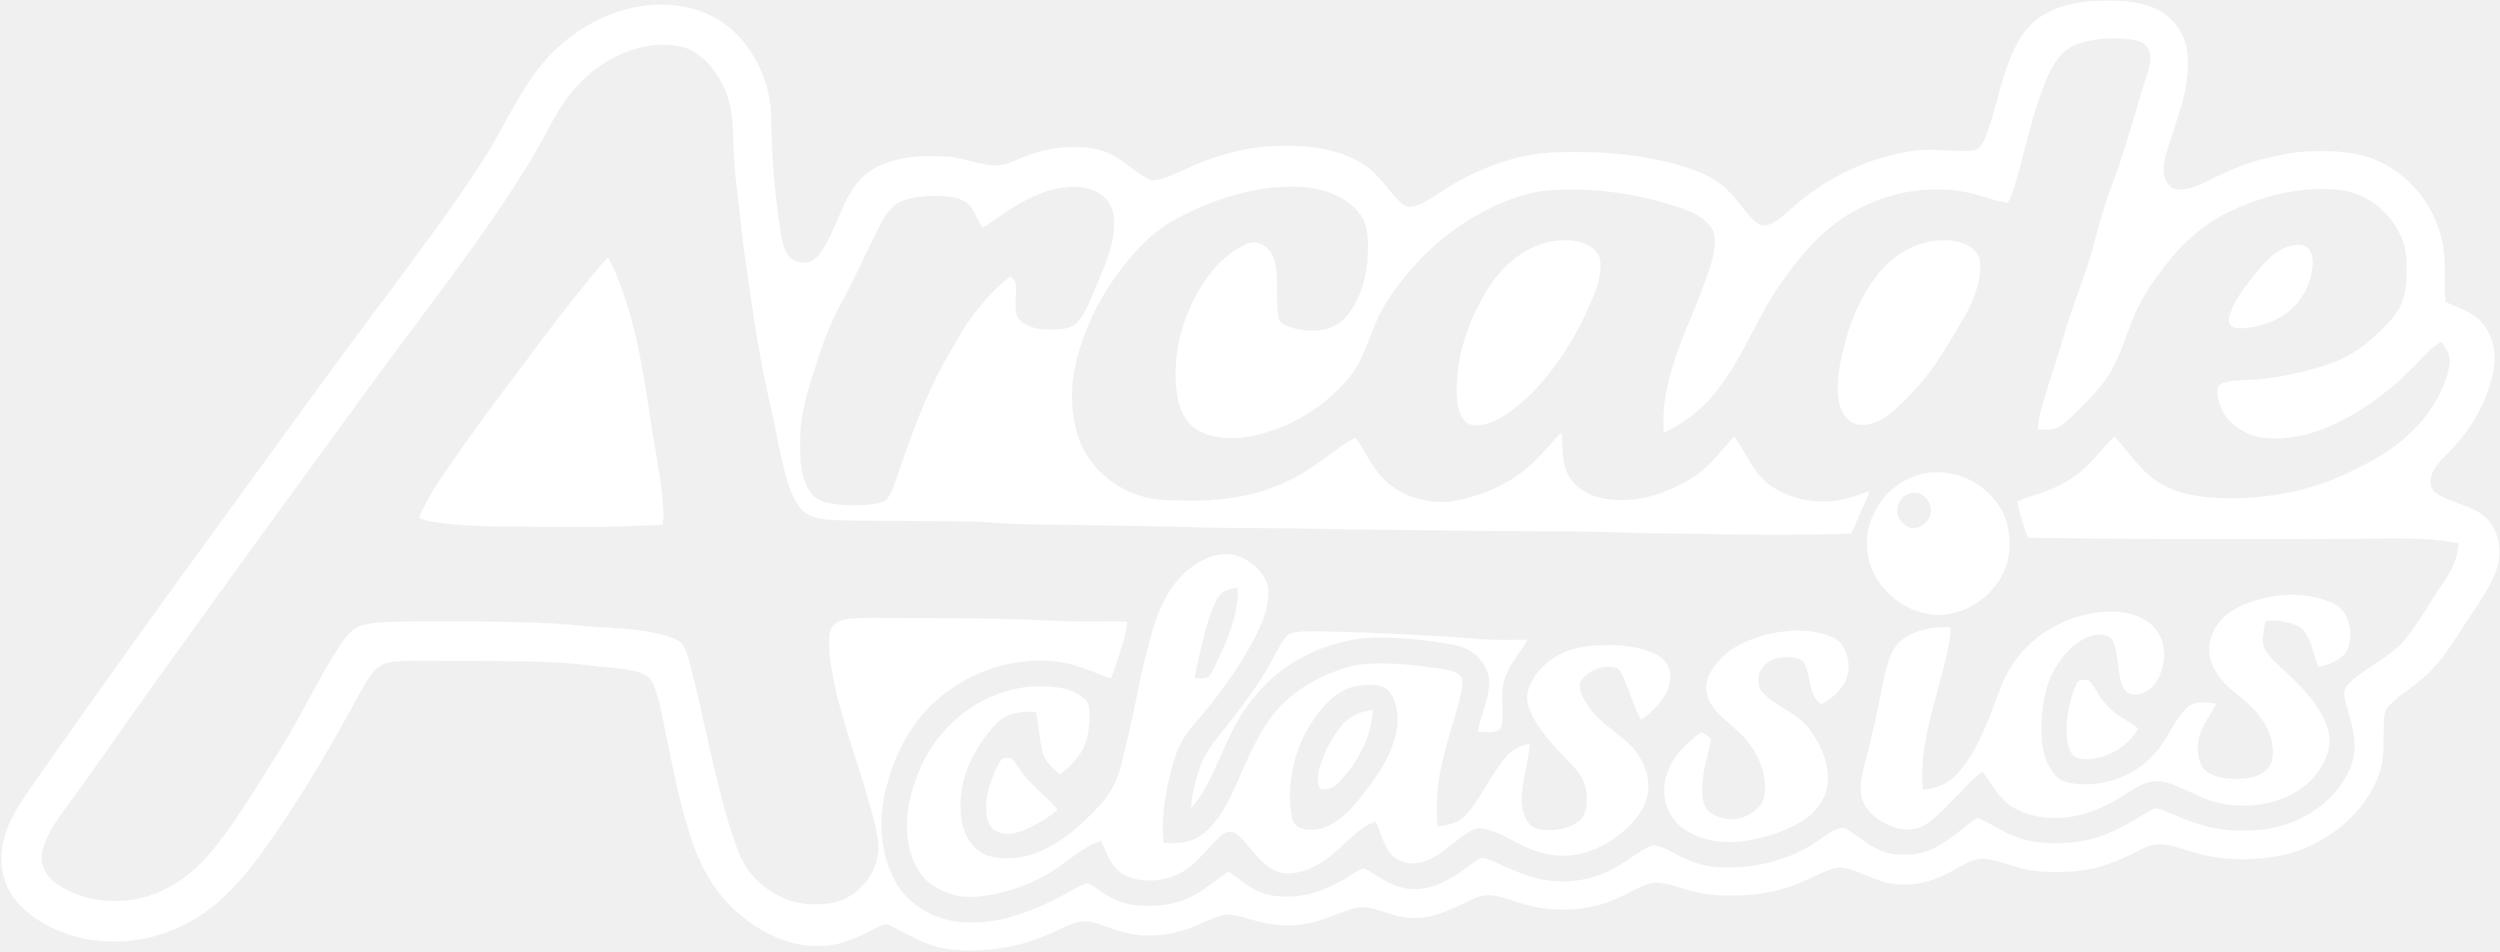
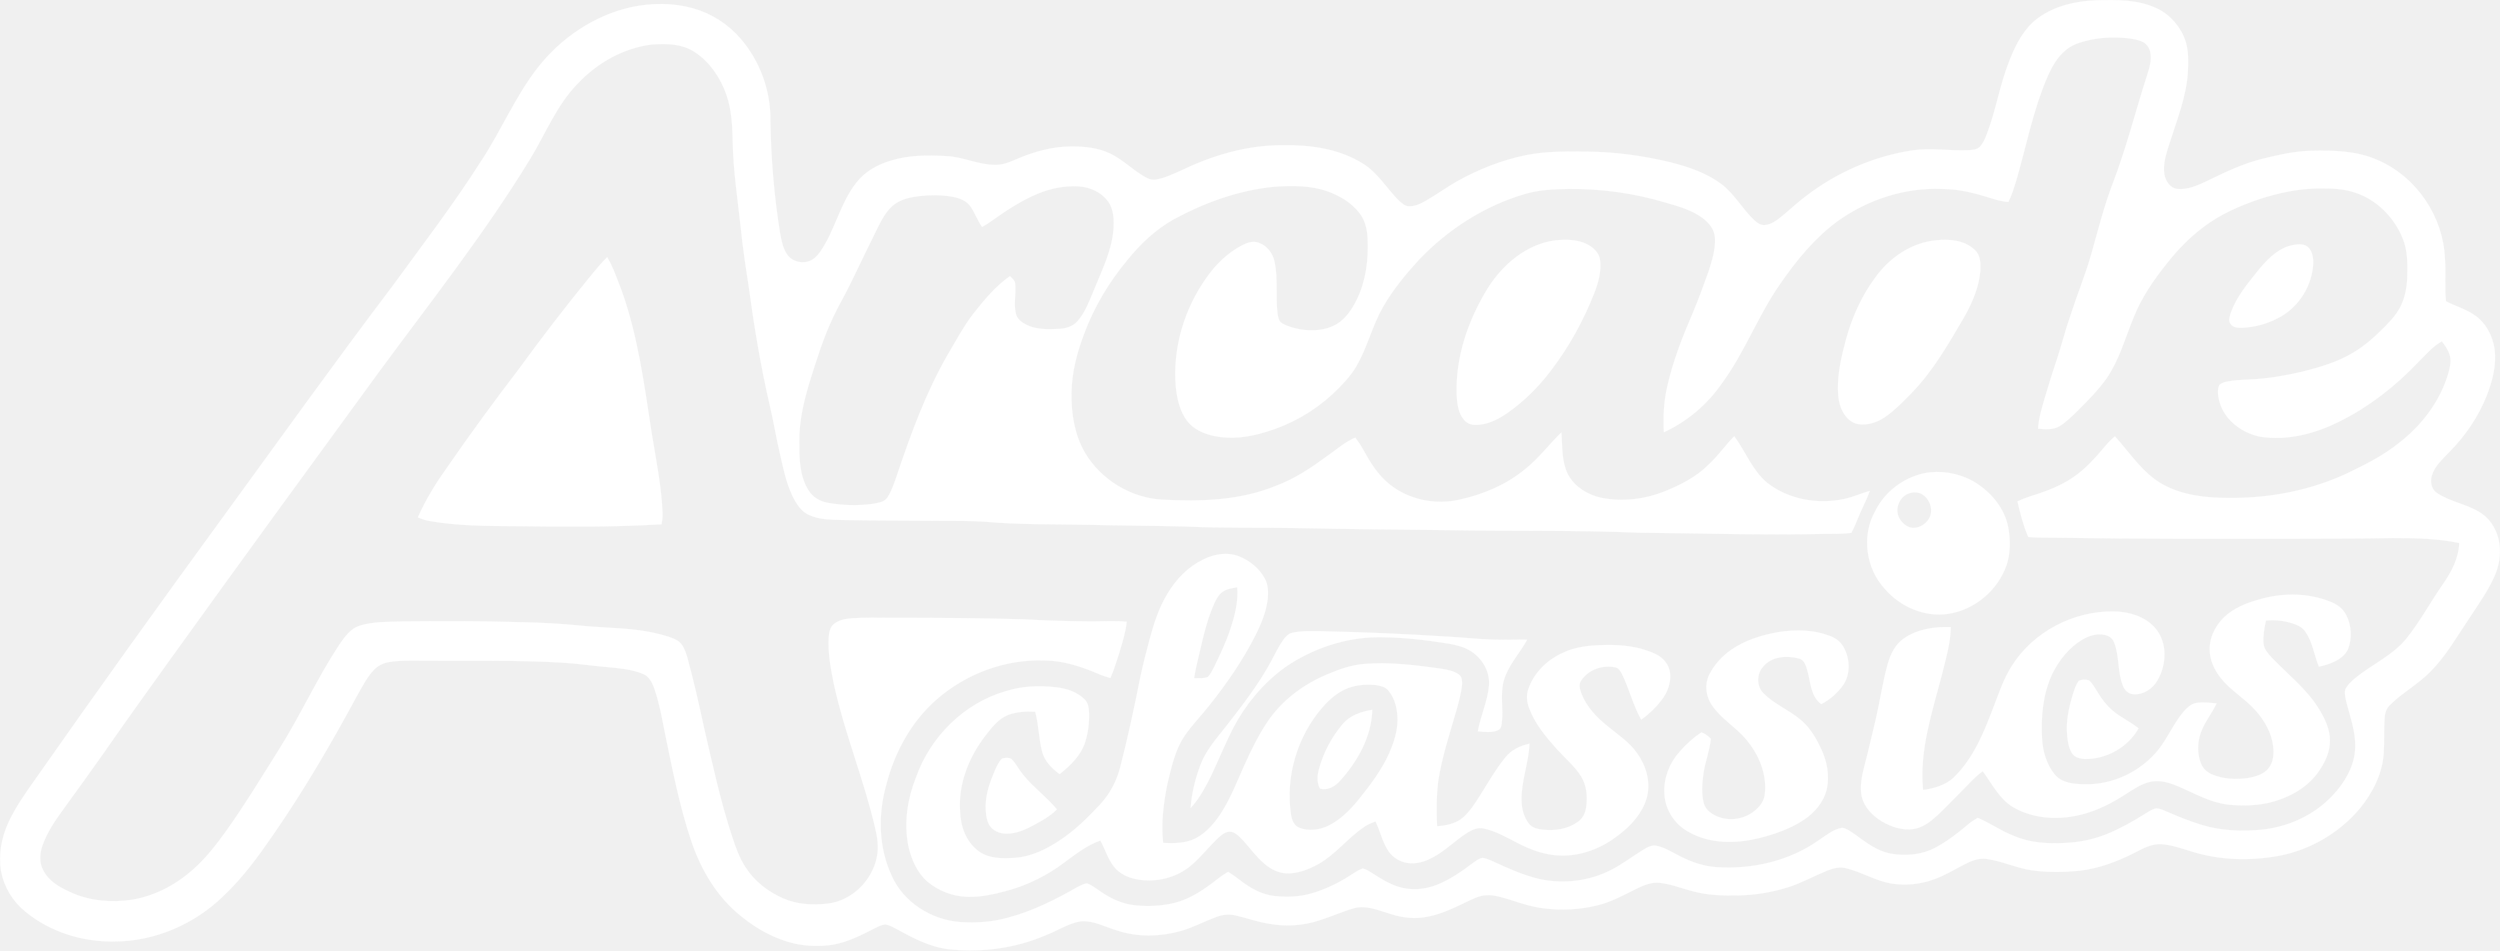
- <svg xmlns="http://www.w3.org/2000/svg" width="1455pt" height="554pt" viewBox="0 0 1455 554" version="1.1">
+ <svg xmlns="http://www.w3.org/2000/svg" version="1.1" viewBox="0.81 0.43 1453.79 552.73">
  <path fill="#ffffff" stroke="#ffffff" stroke-width="0.094" opacity="1.00" d=" M 1186.0 10.9 C 1195.8 3.8 1208.0 1.0 1220.0 0.6 C 1231.7 0.3 1243.9 0.1 1254.8 5.2 C 1262.9 8.9 1269.2 16.3 1271.9 24.9 C 1273.5 30.4 1273.4 36.3 1273.1 42.0 C 1272.3 56.7 1266.6 70.3 1262.3 84.1 C 1260.5 89.8 1258.5 95.7 1259.4 101.7 C 1260.1 105.6 1262.7 109.9 1267.0 110.3 C 1273.0 110.9 1278.6 108.3 1283.8 105.9 C 1294.5 100.7 1305.2 95.5 1316.8 92.7 C 1326.1 90.4 1335.4 88.3 1344.9 88.1 C 1357.9 87.8 1371.4 88.1 1383.4 93.5 C 1406.0 103.1 1421.7 126.5 1422.6 151.0 C 1423.2 159.2 1422.3 167.4 1423.2 175.6 C 1428.5 178.5 1434.5 180.0 1439.5 183.5 C 1446.2 187.8 1450.2 195.5 1451.4 203.2 C 1452.7 212.6 1450.2 222.0 1446.8 230.7 C 1441.9 242.9 1434.4 253.9 1425.2 263.2 C 1421.3 267.4 1416.5 271.4 1414.9 277.2 C 1413.9 280.7 1414.7 285.0 1417.9 287.1 C 1425.9 292.5 1436.0 293.6 1444.0 299.1 C 1449.8 303.1 1453.4 309.9 1454.3 317.0 C 1455.1 323.2 1454.0 329.6 1451.5 335.3 C 1447.6 344.1 1442.0 351.9 1436.8 359.8 C 1429.6 370.5 1423.2 381.9 1414.1 391.0 C 1407.1 398.2 1398.1 403.0 1391.0 410.0 C 1388.6 412.0 1387.6 415.1 1387.5 418.1 C 1387.0 424.7 1387.4 431.4 1387.0 438.1 C 1386.3 450.3 1380.5 461.6 1372.8 470.9 C 1360.9 484.9 1344.1 494.7 1326.0 498.1 C 1309.0 501.2 1291.2 500.7 1274.7 495.4 C 1269.1 493.7 1263.4 491.7 1257.6 491.3 C 1252.0 491.0 1247.0 493.8 1242.3 496.2 C 1232.2 501.4 1221.3 505.5 1209.9 506.8 C 1200.7 507.7 1191.4 507.8 1182.2 506.5 C 1173.3 505.2 1164.9 501.1 1156.0 499.9 C 1151.4 499.2 1147.0 501.1 1143.1 503.1 C 1137.2 506.2 1131.4 509.7 1125.1 511.9 C 1117.3 514.7 1108.8 515.5 1100.6 514.2 C 1091.5 512.6 1083.5 507.6 1074.7 505.4 C 1071.0 504.3 1067.1 505.2 1063.6 506.6 C 1055.9 509.7 1048.5 513.9 1040.5 516.4 C 1031.3 519.3 1021.7 520.9 1012.0 521.1 C 1003.0 521.3 993.9 521.1 985.2 518.7 C 978.8 517.1 972.6 514.5 966.0 513.8 C 961.1 513.2 956.6 515.3 952.3 517.3 C 944.9 521.0 937.5 525.1 929.3 527.0 C 919.4 529.4 909.1 529.9 899.0 528.7 C 892.0 527.9 885.2 525.7 878.5 523.5 C 874.1 522.2 869.7 520.7 865.0 521.0 C 861.0 521.2 857.4 523.1 853.8 524.8 C 845.5 528.8 837.0 532.9 827.8 534.0 C 821.3 534.8 814.7 533.7 808.5 531.6 C 802.1 529.7 795.3 526.7 788.4 528.5 C 781.6 530.4 775.1 533.4 768.4 535.5 C 758.7 538.8 748.3 539.4 738.3 537.5 C 731.9 536.5 725.8 534.2 719.5 532.8 C 715.6 531.8 711.5 532.3 707.7 533.8 C 701.0 536.3 694.7 539.7 687.8 541.7 C 675.6 545.2 662.4 545.5 650.4 541.5 C 643.4 539.5 636.7 535.5 629.2 536.2 C 622.0 537.4 615.9 541.6 609.1 544.2 C 591.1 552.0 570.9 554.6 551.4 552.3 C 541.2 550.8 531.9 546.0 523.0 541.1 C 520.7 539.9 518.4 538.5 515.9 538.0 C 513.5 538.1 511.4 539.3 509.3 540.3 C 501.6 544.3 493.6 548.3 485.0 549.8 C 477.6 550.9 470.0 550.7 462.8 549.1 C 451.6 546.5 441.3 540.9 432.4 533.7 C 418.0 522.5 408.4 506.3 402.7 489.2 C 395.8 468.6 391.7 447.1 387.3 425.8 C 385.7 417.4 384.1 408.9 381.3 400.8 C 380.1 397.4 378.3 393.7 374.7 392.3 C 368.0 389.5 360.6 389.0 353.5 388.3 C 345.1 387.6 336.8 386.3 328.4 385.8 C 300.6 384.1 272.8 384.9 245.0 384.6 C 239.1 384.6 233.1 384.4 227.3 385.4 C 223.8 385.9 220.5 387.5 218.1 390.1 C 214.1 394.4 211.5 399.7 208.6 404.7 C 193.6 432.5 177.7 459.8 159.7 485.8 C 151.1 498.3 142.1 510.7 131.0 521.2 C 114.2 537.7 90.8 548.0 67.0 547.9 C 48.6 548.2 29.8 542.3 15.5 530.5 C 8.2 524.6 3.1 516.1 1.4 506.9 C -0.1 497.6 1.6 488.0 5.4 479.4 C 9.6 470.1 15.5 461.8 21.4 453.5 C 57.6 401.8 94.4 350.6 131.6 299.6 C 163.9 255.3 195.8 210.7 228.9 167.0 C 246.4 143.0 264.5 119.4 280.4 94.4 C 292.1 76.8 300.2 57.0 313.2 40.2 C 326.8 22.6 346.4 9.3 368.3 4.5 C 380.0 2.1 392.3 2.0 403.9 5.3 C 414.7 8.3 424.5 14.7 431.8 23.3 C 442.7 36.1 448.9 53.0 448.8 70.0 C 449.1 92.0 450.9 114.1 454.4 135.8 C 455.2 140.2 456.0 144.8 458.6 148.5 C 461.6 152.8 468.0 154.2 472.7 151.7 C 474.8 150.6 476.4 148.7 477.8 146.8 C 486.4 134.4 489.3 118.8 498.7 106.8 C 503.6 100.3 511.0 96.2 518.7 93.9 C 529.1 90.6 540.2 90.6 551.1 91.2 C 560.9 91.6 570.1 96.5 580.0 96.3 C 583.9 96.3 587.6 94.9 591.2 93.3 C 601.5 88.8 612.6 85.6 624.0 85.6 C 631.6 85.6 639.4 86.4 646.3 89.7 C 653.3 93.0 658.8 98.6 665.4 102.6 C 667.6 104.0 670.1 105.3 672.7 104.9 C 678.0 104.1 682.8 101.7 687.6 99.6 C 706.1 90.7 726.3 84.7 747.0 84.9 C 763.0 84.6 779.7 87.0 793.4 95.6 C 802.0 100.9 807.1 109.9 814.1 116.9 C 815.8 118.4 817.6 120.3 820.1 120.4 C 823.7 120.5 827.0 118.9 830.1 117.1 C 836.2 113.6 841.8 109.5 847.9 106.0 C 860.6 98.9 874.2 93.5 888.5 90.6 C 900.1 88.3 912.1 88.5 924.0 88.6 C 940.2 88.8 956.4 91.0 972.2 94.8 C 982.6 97.5 993.0 100.9 1001.7 107.4 C 1009.5 113.2 1014.1 122.2 1021.2 128.7 C 1022.8 130.2 1024.8 131.5 1027.0 131.3 C 1030.7 131.1 1033.7 128.8 1036.5 126.6 C 1041.3 122.7 1045.8 118.4 1050.7 114.7 C 1068.7 100.8 1090.2 91.4 1112.7 87.9 C 1123.5 86.3 1134.3 88.2 1145.1 87.8 C 1147.4 87.6 1150.1 87.7 1152.0 85.9 C 1153.9 84.0 1155.0 81.4 1156.0 78.9 C 1161.5 64.8 1163.7 49.6 1169.4 35.5 C 1173.0 26.3 1177.8 16.9 1186.0 10.9 M 1213.4 24.3 C 1209.3 25.3 1205.1 26.9 1201.8 29.8 C 1197.1 33.7 1194.1 39.2 1191.6 44.7 C 1183.1 64.2 1179.2 85.1 1173.3 105.4 C 1172.0 109.6 1170.7 113.9 1168.7 117.9 C 1165.2 117.6 1161.8 116.7 1158.4 115.6 C 1149.2 112.7 1139.8 110.3 1130.1 110.3 C 1108.6 109.4 1087.2 116.4 1069.7 128.8 C 1056.1 138.7 1045.3 152.0 1035.8 165.8 C 1023.1 184.0 1015.4 205.3 1002.2 223.2 C 993.8 235.5 982.0 245.5 968.4 251.8 C 967.9 243.0 968.3 234.1 970.3 225.4 C 973.6 210.6 979.2 196.3 985.2 182.4 C 988.6 174.4 991.5 166.3 994.4 158.2 C 996.4 152.0 998.4 145.6 998.1 139.0 C 998.0 134.1 994.7 130.0 990.9 127.2 C 984.6 122.6 977.0 120.4 969.6 118.3 C 951.3 112.8 932.1 110.1 913.0 110.3 C 904.4 110.4 895.6 110.8 887.3 113.3 C 864.0 120.2 843.0 133.7 826.2 151.2 C 818.3 159.8 810.8 168.9 805.0 179.0 C 798.7 190.0 795.9 202.6 789.5 213.5 C 785.9 219.6 780.8 224.8 775.6 229.7 C 764.5 239.9 751.1 247.5 736.6 251.7 C 727.1 254.7 716.8 256.0 707.0 254.0 C 700.9 252.7 694.8 250.1 691.0 245.0 C 686.9 239.4 685.3 232.5 684.6 225.7 C 682.5 202.9 689.6 179.5 703.0 161.1 C 708.3 153.7 715.0 147.3 723.1 143.1 C 725.9 141.6 729.3 140.4 732.5 141.5 C 737.5 143.1 741.0 147.7 742.0 152.7 C 744.1 162.6 742.5 172.7 743.7 182.6 C 744.0 184.8 744.4 187.4 746.5 188.5 C 749.8 190.4 753.5 191.3 757.2 192.0 C 764.2 193.1 771.8 192.6 778.0 189.0 C 783.4 185.8 787.0 180.3 789.8 174.7 C 795.2 163.7 796.7 151.1 796.1 138.9 C 795.8 133.8 794.7 128.6 791.5 124.5 C 786.9 118.4 780.2 114.4 773.1 111.8 C 763.2 108.2 752.3 108.3 741.9 109.0 C 721.2 111.0 701.3 118.2 683.1 128.1 C 672.7 134.0 663.9 142.3 656.5 151.5 C 645.8 164.3 637.1 178.8 631.3 194.4 C 627.1 205.4 624.0 217.1 623.9 229.0 C 623.7 241.1 625.7 253.5 631.9 264.0 C 641.3 279.6 658.7 290.1 676.9 291.0 C 699.1 292.2 722.1 291.5 742.9 282.9 C 754.0 278.8 763.8 272.1 773.2 265.2 C 778.3 261.6 783.1 257.4 788.9 254.9 C 790.5 257.0 792.1 259.3 793.4 261.7 C 797.5 269.2 802.1 276.7 808.9 282.1 C 820.0 291.0 835.2 294.1 849.0 291.1 C 863.1 288.1 876.9 282.3 888.0 273.0 C 895.8 266.8 901.7 258.7 908.8 251.9 C 909.4 260.1 908.8 268.8 912.6 276.3 C 916.5 283.6 924.1 288.2 932.0 289.9 C 944.4 292.4 957.4 290.8 969.0 286.1 C 978.3 282.3 987.4 277.7 994.5 270.5 C 999.9 265.5 1004.1 259.4 1009.3 254.1 C 1015.9 263.0 1019.8 274.1 1028.6 281.3 C 1041.2 291.1 1058.3 293.9 1073.7 290.5 C 1078.6 289.4 1083.2 287.3 1088.1 285.9 C 1086.2 291.5 1083.2 296.6 1081.1 302.1 C 1080.0 304.9 1078.8 307.7 1077.4 310.3 C 1072.0 311.0 1066.5 310.8 1061.0 310.9 C 1025.3 311.7 989.7 310.5 954.0 310.2 C 916.7 308.6 879.3 309.4 842.0 308.7 C 812.9 308.4 783.8 308.1 754.7 307.5 C 733.3 307.1 711.8 307.6 690.4 306.6 C 671.5 306.1 652.7 306.1 633.8 305.6 C 613.7 305.2 593.5 305.6 573.4 303.8 C 564.9 303.2 556.5 303.4 548.0 303.3 C 528.7 303.1 509.3 303.2 489.9 302.8 C 483.6 302.6 477.0 302.6 471.1 299.8 C 467.6 298.2 465.1 295.1 463.2 291.8 C 458.7 283.9 456.8 275.0 454.8 266.2 C 452.4 256.3 450.9 246.3 448.5 236.4 C 443.1 213.1 439.2 189.4 436.0 165.6 C 434.3 154.8 432.7 144.0 431.6 133.1 C 429.8 116.4 427.2 99.8 426.9 83.0 C 426.7 73.8 426.3 64.4 423.3 55.7 C 419.8 45.7 413.6 36.3 404.5 30.5 C 397.3 25.8 388.2 25.7 379.9 26.3 C 363.5 28.3 348.2 36.9 336.9 48.9 C 324.5 61.4 318.1 78.2 309.0 93.0 C 282.7 136.1 251.3 175.8 221.4 216.4 C 181.0 271.7 140.7 327.0 100.7 382.6 C 87.4 401.1 74.2 419.5 61.2 438.2 C 53.5 449.1 45.7 460.0 37.8 470.8 C 32.9 477.5 28.1 484.5 25.4 492.4 C 23.8 497.1 23.6 502.5 26.1 506.8 C 29.2 512.8 35.3 516.3 41.2 519.0 C 52.5 524.4 65.6 525.5 77.9 523.6 C 91.9 521.2 104.8 514.0 115.1 504.2 C 121.5 498.2 126.9 491.2 132.0 484.1 C 143.0 468.8 152.7 452.7 162.7 436.8 C 175.4 416.8 185.1 395.0 198.2 375.2 C 201.3 370.8 204.7 365.8 210.2 364.2 C 218.2 361.8 226.7 362.1 235.0 361.8 C 257.4 361.6 279.7 361.5 302.0 362.2 C 314.8 362.4 327.5 363.1 340.2 364.4 C 354.7 365.8 369.6 365.4 383.8 369.1 C 387.7 370.1 391.6 371.0 395.0 373.1 C 398.1 375.2 399.3 379.0 400.4 382.4 C 404.1 395.9 407.2 409.5 410.1 423.1 C 415.1 444.6 419.7 466.3 426.7 487.4 C 428.7 493.4 430.8 499.4 434.3 504.7 C 439.4 512.8 447.3 518.9 456.1 522.8 C 464.2 526.4 473.3 526.9 482.1 525.9 C 496.1 524.3 508.0 512.6 510.7 498.9 C 511.9 493.4 511.1 487.7 509.8 482.2 C 503.3 453.9 492.0 427.0 485.8 398.6 C 484.1 390.5 482.6 382.3 482.6 374.0 C 482.7 370.8 482.7 367.2 484.6 364.5 C 487.3 361.2 491.9 360.3 495.9 360.0 C 503.9 359.4 512.0 359.7 520.0 359.7 C 545.6 359.7 571.3 359.8 596.9 360.6 C 609.9 361.4 623.0 361.7 636.0 361.8 C 642.7 361.8 649.4 361.3 656.0 362.0 C 655.4 368.1 653.5 373.9 651.8 379.7 C 650.1 384.8 648.7 389.9 646.5 394.7 C 644.0 394.0 641.5 393.2 639.1 392.1 C 629.2 387.9 618.8 384.5 608.0 384.5 C 585.2 383.7 562.4 392.3 545.3 407.3 C 530.8 420.0 521.1 437.7 516.3 456.4 C 511.3 473.7 511.6 493.1 519.3 509.6 C 526.1 525.1 542.3 535.3 559.0 536.6 C 568.4 537.3 578.0 536.6 587.2 534.0 C 601.4 530.2 614.6 523.6 627.3 516.3 C 629.1 515.4 630.9 514.4 632.9 514.1 C 635.9 515.2 638.4 517.3 641.0 519.0 C 646.9 523.1 653.7 526.2 661.0 526.9 C 668.5 527.7 676.3 527.3 683.8 525.5 C 693.1 523.2 701.2 517.6 708.7 511.7 C 710.7 510.1 712.8 508.7 715.0 507.4 C 717.4 508.9 719.6 510.5 721.8 512.2 C 727.7 516.8 734.5 520.7 742.1 521.5 C 749.1 522.2 756.2 522.0 763.0 520.1 C 771.1 517.8 778.7 514.2 785.7 509.7 C 788.1 508.2 790.4 506.5 793.1 505.5 C 795.2 505.8 797.0 507.1 798.8 508.2 C 803.6 511.3 808.5 514.4 814.0 516.1 C 821.2 518.4 829.1 517.8 836.1 515.1 C 843.8 512.1 850.7 507.3 857.3 502.3 C 859.1 501.1 860.8 499.6 863.0 499.3 C 865.0 499.6 866.9 500.4 868.7 501.2 C 877.7 505.4 886.8 509.5 896.4 511.7 C 910.4 514.6 925.4 512.8 938.1 506.1 C 944.3 502.9 949.9 498.6 955.9 494.9 C 958.5 493.3 961.5 491.4 964.7 492.4 C 969.4 493.5 973.4 496.2 977.7 498.3 C 984.3 501.7 991.5 504.2 999.0 504.7 C 1019.9 506.1 1041.6 501.1 1058.8 488.8 C 1062.9 486.1 1067.0 482.6 1072.1 481.8 C 1074.8 482.2 1077.1 484.1 1079.4 485.6 C 1085.8 490.2 1092.2 495.3 1100.1 496.8 C 1108.9 498.4 1118.4 497.6 1126.4 493.3 C 1133.1 489.7 1139.2 485.0 1145.0 480.1 C 1146.8 478.5 1148.8 477.2 1150.9 476.0 C 1158.0 479.0 1164.4 483.6 1171.6 486.4 C 1181.1 490.6 1191.8 491.2 1202.1 490.6 C 1210.1 490.2 1218.1 488.6 1225.6 485.6 C 1233.6 482.4 1241.2 478.1 1248.5 473.5 C 1250.5 472.3 1252.6 470.8 1254.9 470.5 C 1257.2 470.7 1259.2 471.7 1261.3 472.6 C 1267.9 475.5 1274.7 478.2 1281.7 480.3 C 1292.8 483.6 1304.6 484.0 1316.1 482.9 C 1331.5 481.3 1346.5 474.5 1357.2 463.1 C 1364.4 455.5 1370.2 445.7 1370.4 435.0 C 1370.7 426.3 1367.7 417.9 1365.5 409.6 C 1364.9 407.0 1364.0 404.2 1364.6 401.5 C 1365.7 398.9 1367.9 397.0 1370.0 395.1 C 1379.7 387.0 1391.8 381.9 1400.0 372.0 C 1408.0 362.1 1414.0 350.8 1421.3 340.3 C 1426.3 333.2 1430.6 325.1 1430.9 316.2 C 1418.1 313.5 1405.0 313.3 1392.0 313.3 C 1373.3 313.7 1354.7 313.6 1336.0 313.7 C 1289.3 313.7 1242.7 313.9 1196.0 313.1 C 1190.8 313.0 1185.5 313.2 1180.3 312.7 C 1177.4 306.1 1175.6 299.0 1174.0 292.0 C 1176.3 290.9 1178.8 289.9 1181.3 289.1 C 1188.8 286.8 1196.3 284.1 1203.1 280.1 C 1209.4 276.4 1214.9 271.4 1219.8 265.9 C 1223.4 262.0 1226.5 257.5 1230.7 254.2 C 1239.4 263.8 1246.6 275.3 1258.1 281.9 C 1269.8 288.5 1283.7 290.0 1297.0 290.0 C 1320.8 290.2 1344.8 285.6 1366.3 275.4 C 1376.7 270.4 1387.0 265.2 1396.0 257.9 C 1409.2 247.7 1419.9 233.6 1424.6 217.4 C 1425.4 214.2 1426.4 210.8 1425.5 207.4 C 1424.7 204.2 1422.8 201.5 1420.8 198.9 C 1415.4 201.9 1411.4 206.7 1407.1 211.0 C 1393.7 225.1 1378.2 237.2 1360.7 245.8 C 1346.8 252.7 1330.9 256.8 1315.2 254.4 C 1304.8 252.3 1294.7 245.0 1291.6 234.5 C 1290.7 231.3 1290.0 227.7 1291.3 224.5 C 1292.5 223.1 1294.4 222.6 1296.1 222.3 C 1300.3 221.4 1304.6 221.4 1308.9 221.1 C 1319.3 220.7 1329.5 218.9 1339.5 216.6 C 1349.8 214.0 1360.2 211.0 1369.4 205.4 C 1375.1 202.0 1380.3 197.7 1385.0 193.0 C 1389.4 188.7 1393.9 184.3 1396.7 178.8 C 1399.5 173.3 1400.5 167.1 1400.7 161.1 C 1400.9 153.7 1400.9 146.0 1398.0 139.0 C 1393.1 126.9 1383.0 116.6 1370.5 112.5 C 1363.6 110.1 1356.2 109.9 1349.0 110.0 C 1337.4 110.1 1326.0 112.6 1315.0 116.1 C 1303.2 120.1 1291.6 125.1 1281.7 132.8 C 1274.0 138.6 1267.2 145.6 1261.2 153.2 C 1253.3 163.0 1246.0 173.6 1241.4 185.4 C 1236.5 197.3 1233.1 210.0 1225.7 220.6 C 1220.7 227.6 1214.6 233.7 1208.6 239.7 C 1205.4 242.7 1202.2 246.0 1198.4 248.3 C 1194.6 250.5 1190.1 250.1 1186.0 249.7 C 1186.3 243.3 1188.4 237.2 1190.1 231.1 C 1192.2 224.0 1194.4 216.9 1196.8 209.8 C 1199.7 201.2 1201.8 192.4 1204.8 183.9 C 1208.7 171.9 1213.5 160.2 1217.0 148.0 C 1220.9 134.1 1224.4 120.1 1229.6 106.6 C 1237.5 86.0 1242.8 64.5 1249.6 43.5 C 1250.9 39.5 1252.1 35.3 1251.3 31.1 C 1250.9 28.6 1249.4 26.2 1247.1 24.9 C 1244.1 23.4 1240.8 23.0 1237.6 22.6 C 1229.5 21.8 1221.3 22.2 1213.4 24.3 M 604.2 113.1 C 594.9 117.0 586.4 122.5 578.3 128.3 C 576.3 129.8 574.1 131.2 571.9 132.4 C 569.3 128.7 567.8 124.4 565.3 120.7 C 562.9 117.0 558.5 115.5 554.4 114.8 C 548.1 113.7 541.5 113.7 535.1 114.5 C 530.2 115.1 525.2 116.2 521.1 119.1 C 516.6 122.4 513.9 127.5 511.4 132.4 C 505.7 143.8 500.3 155.3 494.7 166.7 C 491.6 172.9 488.1 178.8 485.2 185.1 C 479.8 196.4 476.1 208.4 472.3 220.3 C 468.6 232.2 465.5 244.5 465.6 257.0 C 465.6 266.6 465.6 276.9 470.8 285.3 C 473.2 289.4 477.5 292.0 482.1 292.8 C 490.8 294.4 499.8 294.6 508.6 293.4 C 511.5 292.8 515.0 292.5 516.8 289.8 C 519.5 285.8 520.9 281.0 522.5 276.5 C 530.6 252.4 539.4 228.3 552.2 206.2 C 556.9 198.3 561.2 190.1 566.8 182.9 C 573.1 174.9 579.7 166.9 588.1 161.0 C 589.2 162.2 590.9 163.3 591.1 165.1 C 591.8 170.9 590.2 176.8 591.5 182.6 C 592.1 185.8 594.9 187.9 597.7 189.3 C 603.3 192.1 609.9 192.0 616.1 191.7 C 620.1 191.6 624.5 190.5 627.3 187.3 C 632.0 182.1 634.3 175.3 637.0 169.0 C 641.6 157.6 647.3 146.4 648.3 134.0 C 648.7 128.5 648.6 122.4 645.3 117.7 C 641.4 112.2 634.7 109.2 628.0 108.8 C 619.9 108.3 611.7 110.0 604.2 113.1 Z" />
  <path fill="#ffffff" stroke="#ffffff" stroke-width="0.094" opacity="1.00" d=" M 905.3 140.2 C 911.4 139.6 918.0 139.6 923.6 142.4 C 927.3 144.3 930.9 147.5 931.3 151.9 C 932.0 158.1 930.4 164.3 928.2 170.1 C 921.8 186.6 913.2 202.3 902.3 216.4 C 895.3 225.6 887.0 233.8 877.5 240.5 C 872.0 244.3 865.8 247.5 859.0 247.5 C 856.4 247.6 853.9 246.6 852.2 244.6 C 848.8 240.7 848.1 235.1 847.9 230.1 C 847.1 208.1 854.6 186.5 866.0 168.0 C 874.7 154.2 888.6 142.3 905.3 140.2 Z" />
  <path fill="#ffffff" stroke="#ffffff" stroke-width="0.094" opacity="1.00" d=" M 1126.4 140.2 C 1134.2 139.3 1143.2 140.0 1149.2 145.8 C 1152.6 148.9 1152.6 153.8 1152.4 158.0 C 1151.6 167.4 1147.8 176.2 1143.3 184.3 C 1134.1 200.0 1125.0 216.1 1112.2 229.2 C 1107.4 234.1 1102.6 239.1 1096.9 243.0 C 1092.3 246.1 1086.6 248.0 1081.1 247.0 C 1077.4 246.3 1074.5 243.5 1072.7 240.3 C 1070.3 236.3 1069.7 231.6 1069.6 227.0 C 1069.4 217.0 1071.8 207.1 1074.4 197.4 C 1077.9 184.8 1083.3 172.7 1091.1 162.1 C 1099.3 150.6 1112.0 141.6 1126.4 140.2 Z" />
  <path fill="#ffffff" stroke="#ffffff" stroke-width="0.094" opacity="1.00" d=" M 1331.5 143.6 C 1334.7 142.7 1338.4 141.9 1341.6 143.2 C 1345.0 145.0 1346.0 149.3 1346.0 152.9 C 1345.7 166.1 1337.8 178.9 1326.1 185.1 C 1319.6 188.6 1312.3 190.7 1305.0 191.0 C 1302.5 191.1 1299.5 191.1 1298.0 188.9 C 1296.4 186.9 1297.5 184.3 1298.1 182.2 C 1301.4 173.0 1307.8 165.4 1313.8 157.9 C 1318.6 152.0 1324.1 146.1 1331.5 143.6 Z" />
  <path fill="#ffffff" stroke="#ffffff" stroke-width="0.094" opacity="1.00" d=" M 344.1 161.1 C 347.3 157.3 350.3 153.4 353.9 150.0 C 357.6 156.2 359.8 163.1 362.4 169.7 C 371.9 196.4 375.5 224.6 379.8 252.4 C 382.3 267.9 385.5 283.3 386.1 299.0 C 386.2 301.1 385.9 303.2 385.5 305.3 C 357.4 307.0 329.2 306.8 301.0 306.4 C 284.2 306.3 267.2 306.3 250.5 303.4 C 248.2 303.0 246.0 302.2 243.8 301.3 C 248.4 290.9 254.4 281.2 261.0 272.0 C 274.4 252.6 288.4 233.5 302.7 214.8 C 316.0 196.5 329.8 178.6 344.1 161.1 Z" />
  <path fill="#ffffff" stroke="#ffffff" stroke-width="0.094" opacity="1.00" d=" M 1119.4 275.7 C 1129.0 273.7 1139.3 275.4 1147.9 280.1 C 1158.1 285.9 1166.6 295.7 1168.7 307.5 C 1169.9 314.5 1170.0 322.0 1167.7 328.9 C 1162.7 343.6 1149.1 355.1 1133.7 357.4 C 1120.0 359.4 1106.0 353.4 1097.0 343.0 C 1085.7 331.0 1083.2 311.7 1091.4 297.4 C 1096.9 286.4 1107.5 278.4 1119.4 275.7 M 1110.5 287.5 C 1105.1 289.6 1102.5 296.7 1105.3 301.8 C 1106.9 304.6 1109.7 307.1 1113.0 307.4 C 1117.5 307.6 1121.8 304.6 1123.3 300.4 C 1124.9 295.7 1122.6 290.1 1118.3 287.7 C 1115.9 286.4 1113.0 286.5 1110.5 287.5 Z" />
  <path fill="#ffffff" stroke="#ffffff" stroke-width="0.094" opacity="1.00" d=" M 700.7 325.7 C 707.0 322.6 714.5 321.3 721.2 323.9 C 727.4 326.4 733.0 330.8 736.2 336.7 C 738.3 340.4 738.4 344.7 738.0 348.8 C 737.1 356.2 734.2 363.3 730.8 370.0 C 723.5 384.4 714.3 397.7 704.3 410.3 C 699.5 416.5 693.9 422.0 689.5 428.6 C 683.9 436.9 682.0 446.9 679.6 456.5 C 677.4 467.7 675.9 479.2 677.2 490.6 C 683.5 490.9 690.2 490.9 696.0 488.0 C 702.8 484.5 707.8 478.3 711.8 471.8 C 716.9 463.5 720.4 454.4 724.4 445.5 C 728.4 436.7 732.6 428.0 738.0 420.0 C 746.4 407.6 758.9 398.3 772.6 392.6 C 779.2 389.8 786.1 387.3 793.3 386.6 C 808.5 385.2 823.8 387.2 838.9 389.3 C 842.4 389.9 846.2 390.5 849.2 392.7 C 851.1 394.1 851.1 396.6 851.0 398.7 C 850.5 403.5 849.2 408.2 847.9 412.9 C 843.9 426.8 839.3 440.6 837.1 454.9 C 836.1 463.6 836.0 472.3 836.5 480.9 C 840.7 480.7 845.0 479.8 848.8 477.8 C 852.1 475.9 854.6 472.9 856.9 469.9 C 863.6 460.5 868.8 450.0 876.1 441.0 C 879.5 436.6 884.8 434.1 890.2 432.9 C 889.8 444.1 885.3 454.8 885.6 466.0 C 885.7 470.9 887.0 476.0 890.2 479.8 C 892.2 482.0 895.2 482.6 898.0 482.9 C 905.0 483.7 912.5 482.6 918.3 478.4 C 921.2 476.5 922.7 473.2 923.2 469.9 C 924.1 463.8 923.5 457.1 920.2 451.8 C 916.4 445.8 910.8 441.2 906.1 436.0 C 899.7 428.8 893.3 421.2 890.0 412.1 C 888.7 408.7 888.3 404.9 889.5 401.4 C 892.6 391.9 900.3 384.3 909.3 380.2 C 916.9 376.4 925.6 375.7 934.0 375.5 C 944.0 375.3 954.3 376.4 963.4 380.7 C 967.9 382.7 971.5 387.0 972.0 392.0 C 972.5 397.5 970.5 403.0 967.2 407.3 C 963.9 411.7 959.8 415.7 955.2 418.9 C 950.4 410.4 948.2 400.8 943.9 392.1 C 943.0 390.7 942.2 389.0 940.5 388.6 C 933.1 386.8 924.4 389.7 920.2 396.3 C 918.7 398.5 919.5 401.3 920.4 403.7 C 923.4 411.6 929.5 417.8 936.0 423.0 C 941.8 427.8 948.3 432.0 952.7 438.3 C 958.1 445.7 960.9 455.4 958.4 464.4 C 955.8 473.6 948.9 480.9 941.4 486.5 C 931.9 493.8 920.0 498.4 907.9 497.9 C 899.3 497.7 891.0 494.6 883.4 490.7 C 877.0 487.4 870.7 483.7 863.6 482.2 C 860.4 481.4 857.2 482.8 854.5 484.4 C 847.3 488.8 841.5 495.1 834.0 499.0 C 829.5 501.5 824.2 503.1 819.0 502.2 C 814.8 501.5 810.9 499.1 808.4 495.6 C 804.7 490.3 803.5 483.8 800.7 478.1 C 798.5 478.9 796.2 479.8 794.2 481.2 C 784.5 487.7 777.4 497.4 767.1 503.1 C 761.5 506.1 755.4 508.5 749.0 508.3 C 744.5 508.1 740.2 506.1 736.7 503.2 C 731.0 498.6 727.0 492.3 721.8 487.2 C 720.0 485.5 717.8 483.7 715.1 484.1 C 712.4 484.6 710.4 486.6 708.4 488.4 C 703.6 493.2 699.2 498.6 694.1 503.1 C 685.5 510.8 673.3 513.8 662.1 511.8 C 657.0 510.9 651.9 508.6 648.6 504.4 C 645.0 499.9 643.5 494.2 640.7 489.2 C 632.9 491.9 626.4 497.1 619.8 501.9 C 610.1 509.3 598.9 514.9 587.1 518.2 C 579.3 520.3 571.2 522.3 562.9 521.9 C 554.6 521.6 546.4 518.4 540.0 513.0 C 534.0 507.7 530.7 499.9 529.0 492.2 C 526.4 478.9 528.5 465.0 533.5 452.5 C 541.8 428.9 561.5 409.3 585.6 402.4 C 595.1 399.3 605.2 399.0 615.0 400.1 C 621.1 400.8 627.3 402.8 631.7 407.3 C 633.6 409.3 634.0 412.2 634.1 414.9 C 634.3 420.6 633.6 426.3 631.9 431.8 C 629.5 439.7 623.2 445.6 617.0 450.6 C 612.5 447.3 608.2 443.0 606.8 437.4 C 604.8 429.8 604.9 421.9 602.8 414.3 C 597.5 414.0 592.0 414.3 587.0 416.2 C 581.4 418.4 577.6 423.4 574.0 428.0 C 564.3 440.5 558.0 456.1 559.1 472.1 C 559.3 481.0 562.7 490.4 570.3 495.7 C 576.3 499.9 584.0 499.7 591.0 499.3 C 600.5 498.6 609.3 494.3 617.1 489.1 C 625.8 483.4 633.3 476.0 640.4 468.4 C 646.2 462.2 650.3 454.5 652.3 446.3 C 656.7 429.2 660.4 412.0 663.8 394.8 C 665.4 387.2 667.3 379.8 669.3 372.3 C 671.8 363.1 674.7 353.9 679.7 345.7 C 684.7 337.3 691.8 329.9 700.7 325.7 M 711.6 344.7 C 709.4 346.3 708.2 348.7 707.0 351.1 C 701.6 363.2 699.3 376.4 696.2 389.2 C 695.8 391.1 695.5 393.0 695.2 394.8 C 697.8 394.8 700.6 395.1 703.2 394.1 C 704.9 392.4 705.9 390.1 707.0 388.0 C 710.4 380.9 713.9 373.7 716.3 366.2 C 718.9 358.4 721.0 350.2 720.3 341.9 C 717.3 342.5 714.1 342.8 711.6 344.7 M 787.4 399.7 C 780.3 401.5 774.5 406.4 769.8 411.8 C 755.2 428.6 748.3 451.8 751.5 473.8 C 751.9 476.9 753.1 480.4 756.2 481.7 C 761.7 484.0 768.2 483.1 773.5 480.5 C 780.3 477.1 785.9 471.5 790.7 465.6 C 797.5 457.2 804.1 448.5 808.6 438.6 C 811.3 432.4 813.5 425.8 813.5 419.0 C 813.5 413.0 812.1 406.6 808.1 401.9 C 806.4 399.9 803.6 399.2 801.0 398.8 C 796.5 398.3 791.8 398.5 787.4 399.7 Z" />
  <path fill="#ffffff" stroke="#ffffff" stroke-width="0.094" opacity="1.00" d=" M 1315.7 348.7 C 1328.8 345.1 1343.1 345.2 1355.8 350.3 C 1359.6 351.7 1363.2 354.2 1365.1 358.0 C 1368.3 364.1 1368.7 371.8 1366.1 378.2 C 1362.9 384.3 1355.6 386.7 1349.3 388.1 C 1346.5 381.4 1345.7 373.7 1341.3 367.6 C 1339.6 365.1 1336.7 363.8 1333.9 362.9 C 1329.0 361.4 1323.7 360.7 1318.5 361.3 C 1317.5 365.7 1316.7 370.3 1317.1 374.9 C 1317.5 378.2 1319.9 380.7 1322.0 383.0 C 1331.3 392.7 1342.2 401.1 1349.3 412.7 C 1352.7 418.2 1355.7 424.4 1355.7 431.0 C 1355.8 437.9 1352.6 444.2 1348.7 449.7 C 1341.8 459.2 1330.7 464.9 1319.5 467.4 C 1311.9 469.0 1304.1 469.1 1296.4 468.3 C 1286.2 467.1 1277.2 461.9 1268.0 457.9 C 1263.0 455.8 1257.5 453.9 1252.0 454.9 C 1246.0 456.0 1241.0 459.7 1235.9 462.9 C 1228.7 467.5 1221.0 471.4 1212.7 473.7 C 1199.1 477.5 1183.7 477.0 1171.3 469.7 C 1163.3 464.8 1159.2 456.1 1153.8 448.9 C 1149.1 452.2 1145.5 456.6 1141.5 460.5 C 1136.8 465.1 1132.3 470.0 1127.5 474.5 C 1123.6 478.1 1119.1 481.6 1113.7 482.5 C 1107.2 483.5 1100.6 481.3 1095.0 478.0 C 1089.7 474.7 1084.8 469.8 1083.4 463.5 C 1082.2 457.5 1083.6 451.3 1085.1 445.4 C 1087.5 436.5 1089.4 427.6 1091.6 418.7 C 1094.1 408.0 1095.6 397.0 1098.6 386.4 C 1100.2 380.8 1102.9 375.2 1107.8 371.8 C 1115.7 366.2 1125.7 364.8 1135.2 365.1 C 1135.1 374.4 1132.4 383.3 1130.2 392.2 C 1124.5 414.3 1116.8 436.7 1119.1 459.8 C 1125.4 459.0 1131.9 457.1 1136.7 452.8 C 1148.6 441.4 1154.8 425.6 1160.5 410.5 C 1163.5 402.7 1166.2 394.7 1170.7 387.7 C 1183.2 367.8 1206.7 355.6 1230.1 356.0 C 1238.9 356.1 1248.3 358.9 1254.2 365.8 C 1261.2 374.0 1260.8 386.6 1255.6 395.7 C 1252.9 400.8 1247.2 404.7 1241.2 404.1 C 1238.6 403.9 1236.5 401.9 1235.5 399.6 C 1232.0 391.4 1233.5 382.0 1230.1 373.8 C 1229.2 371.4 1226.9 370.0 1224.5 369.6 C 1220.0 368.6 1215.4 370.2 1211.5 372.5 C 1203.9 377.1 1198.2 384.3 1194.3 392.2 C 1188.7 404.0 1187.6 417.3 1188.3 430.1 C 1188.7 437.4 1190.9 444.8 1195.5 450.6 C 1199.6 455.8 1206.8 456.4 1213.0 456.5 C 1229.3 456.9 1245.4 449.3 1255.7 436.7 C 1261.3 429.8 1264.7 421.3 1270.5 414.4 C 1272.5 412.1 1274.9 409.7 1278.1 409.2 C 1282.0 408.6 1285.9 409.1 1289.8 409.5 C 1287.0 415.3 1282.8 420.4 1280.6 426.5 C 1278.6 432.2 1278.4 438.7 1280.7 444.4 C 1281.8 447.3 1284.3 449.6 1287.2 450.8 C 1293.7 453.5 1301.0 453.9 1308.0 452.9 C 1312.4 452.1 1317.2 450.8 1320.1 447.1 C 1322.9 443.6 1323.2 438.7 1322.7 434.4 C 1321.8 426.5 1317.6 419.3 1312.4 413.5 C 1306.3 406.6 1298.0 402.0 1292.3 394.8 C 1288.5 390.0 1285.7 384.1 1285.8 378.0 C 1285.7 369.9 1290.2 362.3 1296.4 357.4 C 1302.1 353.0 1308.9 350.5 1315.7 348.7 Z" />
  <path fill="#ffffff" stroke="#ffffff" stroke-width="0.094" opacity="1.00" d=" M 1035.0 368.0 C 1044.9 366.5 1055.3 366.5 1064.8 370.2 C 1068.2 371.4 1071.3 373.7 1073.0 377.0 C 1076.6 383.6 1077.0 392.3 1072.7 398.7 C 1069.4 403.4 1064.9 407.3 1059.9 409.9 C 1053.9 405.5 1053.7 397.5 1052.0 391.0 C 1051.1 388.0 1050.3 384.0 1046.7 383.3 C 1039.7 381.5 1031.0 382.1 1026.1 388.1 C 1022.2 392.4 1022.2 399.6 1026.3 403.6 C 1032.6 410.0 1041.2 413.3 1048.0 419.1 C 1053.4 423.6 1057.0 429.8 1059.9 436.1 C 1063.3 443.3 1064.8 451.5 1063.1 459.4 C 1061.3 466.7 1056.2 472.9 1050.0 477.0 C 1042.1 482.3 1032.9 485.5 1023.8 487.8 C 1010.3 491.1 995.2 491.3 982.8 484.2 C 974.7 479.9 969.1 471.2 968.7 462.1 C 968.1 453.1 971.6 444.1 977.6 437.5 C 981.3 433.3 985.5 429.4 990.2 426.3 C 992.3 427.1 994.2 428.4 995.7 430.1 C 995.0 436.9 992.4 443.4 991.4 450.1 C 990.6 455.9 990.1 461.9 991.6 467.6 C 992.7 471.7 996.6 474.2 1000.4 475.6 C 1007.7 478.2 1016.4 476.5 1022.1 471.1 C 1024.8 468.8 1026.8 465.6 1027.1 462.1 C 1028.4 450.6 1023.6 439.2 1016.4 430.6 C 1010.4 423.3 1001.7 418.5 996.4 410.6 C 992.8 405.5 991.9 398.4 994.8 392.7 C 997.7 387.0 1002.1 382.1 1007.4 378.4 C 1015.5 372.7 1025.3 369.7 1035.0 368.0 Z" />
  <path fill="#ffffff" stroke="#ffffff" stroke-width="0.094" opacity="1.00" d=" M 747.3 372.2 C 748.5 370.5 750.1 368.9 752.3 368.4 C 757.7 367.1 763.4 367.6 769.0 367.5 C 793.9 368.0 818.8 369.1 843.6 370.7 C 852.4 371.2 861.2 372.2 870.0 372.4 C 876.3 372.6 882.6 372.3 888.9 372.4 C 884.5 380.4 877.9 387.2 875.3 396.1 C 873.0 404.3 875.2 412.7 874.1 421.0 C 873.9 422.5 873.6 424.3 872.0 425.0 C 868.3 426.7 864.1 426.0 860.2 425.7 C 861.8 416.6 866.0 408.1 866.7 398.9 C 867.3 390.9 862.7 383.1 856.0 379.0 C 852.1 376.5 847.6 375.5 843.1 374.7 C 829.5 372.5 815.8 370.9 802.0 371.0 C 782.9 371.1 764.0 377.6 748.3 388.3 C 735.3 397.7 724.8 410.3 717.5 424.6 C 713.1 433.3 709.4 442.4 705.2 451.3 C 701.9 458.0 698.3 464.7 693.2 470.3 C 693.8 461.6 695.9 453.1 699.0 445.0 C 702.2 436.6 708.3 429.8 713.8 422.8 C 723.2 410.7 732.7 398.5 740.0 385.0 C 742.3 380.7 744.4 376.2 747.3 372.2 Z" />
  <path fill="#ffffff" stroke="#ffffff" stroke-width="0.094" opacity="1.00" d=" M 1209.6 396.4 C 1211.4 395.5 1213.7 395.4 1215.6 396.1 C 1217.8 398.0 1219.2 400.8 1220.8 403.3 C 1223.1 407.1 1225.9 410.8 1229.4 413.7 C 1234.0 417.7 1239.7 420.1 1244.4 424.0 C 1238.2 435.0 1225.7 442.0 1213.1 441.8 C 1210.3 441.6 1207.2 440.9 1205.7 438.4 C 1203.8 435.3 1203.2 431.6 1202.9 428.0 C 1202.1 420.0 1203.9 411.9 1206.2 404.2 C 1207.1 401.5 1207.9 398.7 1209.6 396.4 Z" />
  <path fill="#ffffff" stroke="#ffffff" stroke-width="0.094" opacity="1.00" d=" M 781.6 421.5 C 785.8 416.4 792.5 414.2 798.8 413.2 C 798.4 428.7 790.4 442.9 780.3 454.2 C 777.4 457.6 773.0 460.3 768.4 459.0 C 766.5 455.5 766.8 451.4 767.8 447.7 C 770.4 438.1 775.2 429.1 781.6 421.5 Z" />
  <path fill="#ffffff" stroke="#ffffff" stroke-width="0.094" opacity="1.00" d=" M 583.6 441.5 C 585.4 441.1 587.5 440.8 589.1 441.9 C 591.7 444.6 593.4 448.2 595.9 451.1 C 601.7 458.4 609.5 463.9 615.4 471.1 C 611.6 474.9 606.9 477.6 602.2 480.1 C 597.2 482.8 591.8 485.3 586.0 485.2 C 582.1 485.2 578.0 483.5 576.0 480.0 C 574.2 476.6 574.0 472.7 574.0 469.0 C 574.1 461.8 576.6 454.9 579.4 448.4 C 580.5 446.0 581.6 443.3 583.6 441.5 Z" />
</svg>
